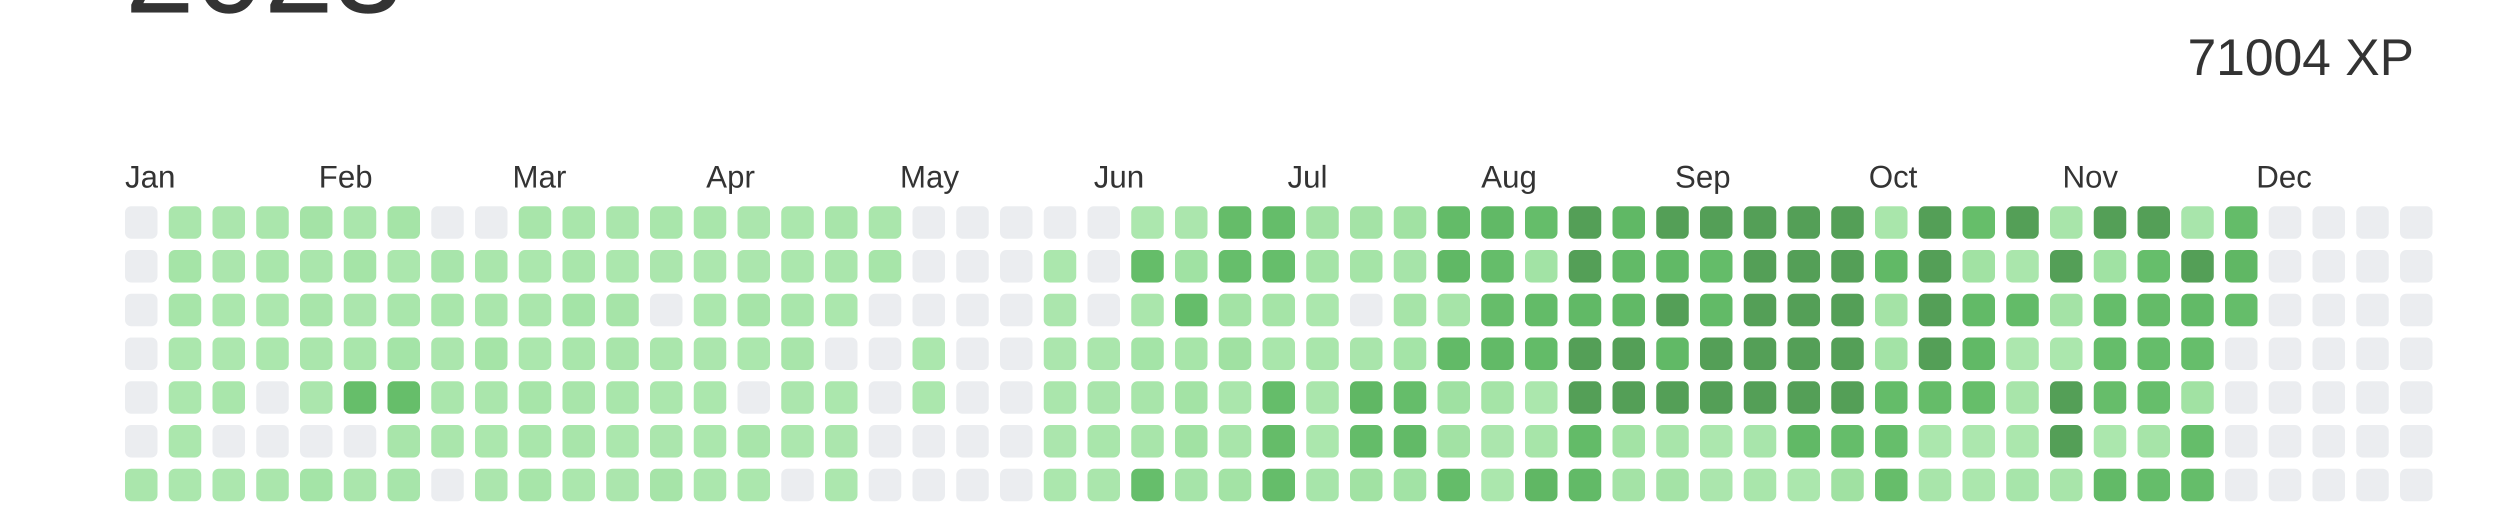
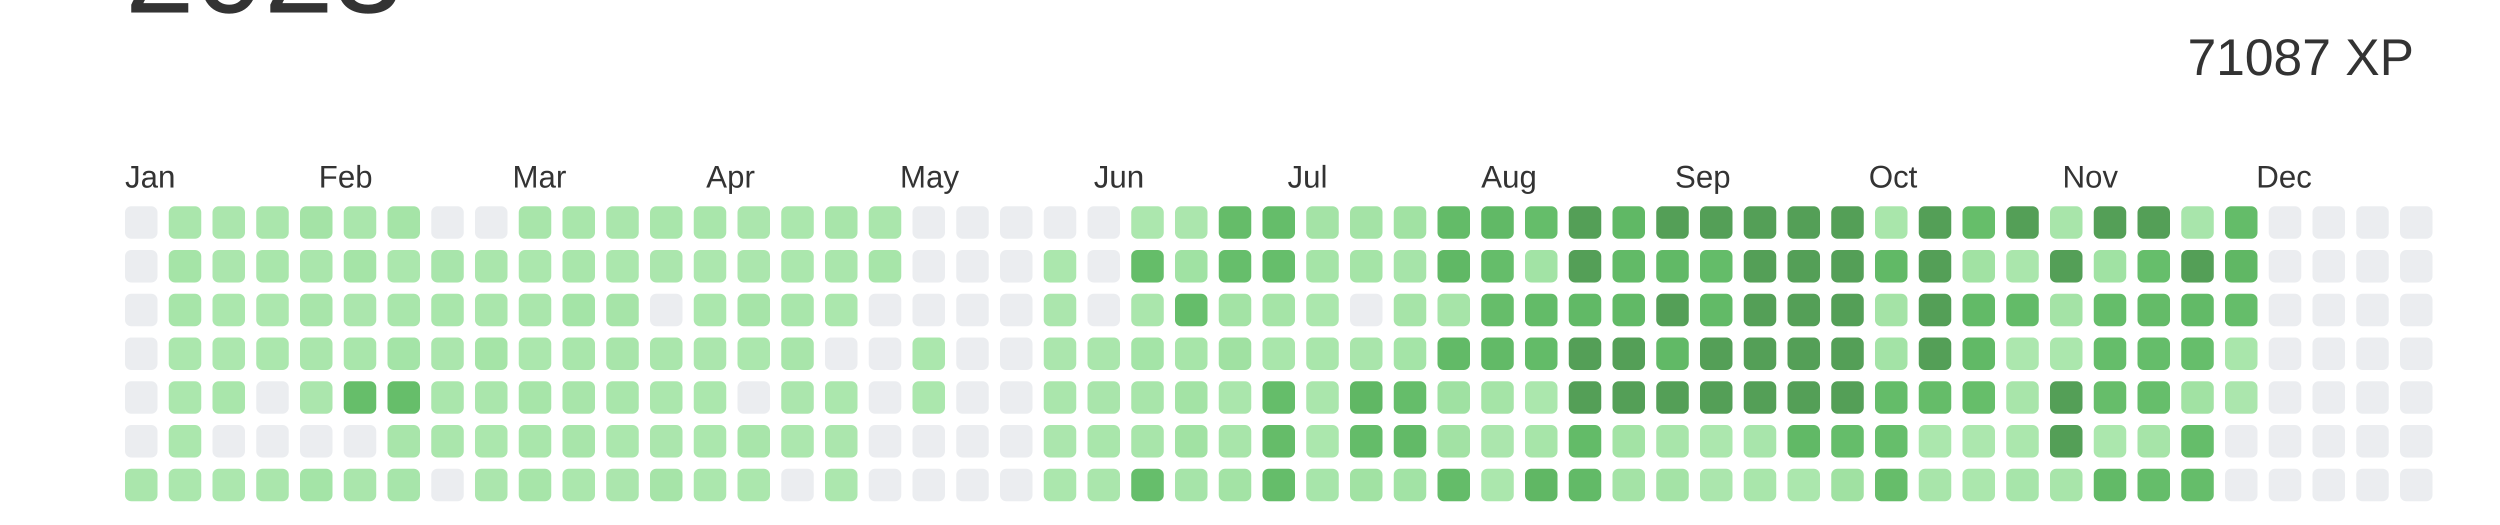
<svg xmlns="http://www.w3.org/2000/svg" baseProfile="full" height="42mm" version="1.1" viewBox="0,0,200,42" width="200mm">
  <defs />
  <rect fill="#ffffff" height="42" width="200" x="0" y="0" />
  <text alignment-baseline="hanging" fill="#333333" style="font-size:10.0px; font-family:Arial;" x="10" y="1">2023</text>
-   <text alignment-baseline="hanging" fill="#333333" style="font-size:4.125px; font-family:Arial;" x="175" y="6">71004 XP</text>
+   <text alignment-baseline="hanging" fill="#333333" style="font-size:4.125px; font-family:Arial;" x="175" y="6">71087 XP</text>
  <text fill="#333333" style="font-size:2.5px; font-family:Arial" x="10.0" y="15">Jan</text>
  <text fill="#333333" style="font-size:2.5px; font-family:Arial" x="25.5" y="15">Feb</text>
  <text fill="#333333" style="font-size:2.5px; font-family:Arial" x="41.0" y="15">Mar</text>
  <text fill="#333333" style="font-size:2.5px; font-family:Arial" x="56.5" y="15">Apr</text>
  <text fill="#333333" style="font-size:2.5px; font-family:Arial" x="72.0" y="15">May</text>
  <text fill="#333333" style="font-size:2.5px; font-family:Arial" x="87.5" y="15">Jun</text>
  <text fill="#333333" style="font-size:2.5px; font-family:Arial" x="103.0" y="15">Jul</text>
  <text fill="#333333" style="font-size:2.5px; font-family:Arial" x="118.5" y="15">Aug</text>
  <text fill="#333333" style="font-size:2.5px; font-family:Arial" x="134.0" y="15">Sep</text>
  <text fill="#333333" style="font-size:2.5px; font-family:Arial" x="149.5" y="15">Oct</text>
  <text fill="#333333" style="font-size:2.5px; font-family:Arial" x="165.0" y="15">Nov</text>
  <text fill="#333333" style="font-size:2.5px; font-family:Arial" x="180.5" y="15">Dec</text>
  <rect fill="#EBEDF0" height="2.6" rx="0.5" ry="0.5" width="2.6" x="10.0" y="16.5" />
  <rect fill="#EBEDF0" height="2.6" rx="0.5" ry="0.5" width="2.6" x="10.0" y="20.0" />
  <rect fill="#EBEDF0" height="2.6" rx="0.5" ry="0.5" width="2.6" x="10.0" y="23.5" />
  <rect fill="#EBEDF0" height="2.6" rx="0.5" ry="0.5" width="2.6" x="10.0" y="27.0" />
  <rect fill="#EBEDF0" height="2.6" rx="0.5" ry="0.5" width="2.6" x="10.0" y="30.5" />
  <rect fill="#EBEDF0" height="2.6" rx="0.5" ry="0.5" width="2.6" x="10.0" y="34.0" />
  <rect fill="#aae6ac" height="2.6" rx="0.5" ry="0.5" width="2.6" x="10.0" y="37.5" />
  <rect fill="#aae6ac" height="2.6" rx="0.5" ry="0.5" width="2.6" x="13.5" y="16.5" />
  <rect fill="#a5e4a7" height="2.6" rx="0.5" ry="0.5" width="2.6" x="13.5" y="20.0" />
  <rect fill="#a7e5a9" height="2.6" rx="0.5" ry="0.5" width="2.6" x="13.5" y="23.5" />
  <rect fill="#abe7ad" height="2.6" rx="0.5" ry="0.5" width="2.6" x="13.5" y="27.0" />
  <rect fill="#abe7ad" height="2.6" rx="0.5" ry="0.5" width="2.6" x="13.5" y="30.5" />
  <rect fill="#abe7ad" height="2.6" rx="0.5" ry="0.5" width="2.6" x="13.5" y="34.0" />
  <rect fill="#abe7ad" height="2.6" rx="0.5" ry="0.5" width="2.6" x="13.5" y="37.5" />
  <rect fill="#abe6ad" height="2.6" rx="0.5" ry="0.5" width="2.6" x="17.0" y="16.5" />
  <rect fill="#abe6ad" height="2.6" rx="0.5" ry="0.5" width="2.6" x="17.0" y="20.0" />
  <rect fill="#abe7ad" height="2.6" rx="0.5" ry="0.5" width="2.6" x="17.0" y="23.5" />
  <rect fill="#ace7ae" height="2.6" rx="0.5" ry="0.5" width="2.6" x="17.0" y="27.0" />
  <rect fill="#a9e6ab" height="2.6" rx="0.5" ry="0.5" width="2.6" x="17.0" y="30.5" />
  <rect fill="#EBEDF0" height="2.6" rx="0.5" ry="0.5" width="2.6" x="17.0" y="34.0" />
  <rect fill="#ace7ae" height="2.6" rx="0.5" ry="0.5" width="2.6" x="17.0" y="37.5" />
  <rect fill="#aae6ac" height="2.6" rx="0.5" ry="0.5" width="2.6" x="20.5" y="16.5" />
  <rect fill="#a9e6ab" height="2.6" rx="0.5" ry="0.5" width="2.6" x="20.5" y="20.0" />
  <rect fill="#ace7ae" height="2.6" rx="0.5" ry="0.5" width="2.6" x="20.5" y="23.5" />
  <rect fill="#abe7ad" height="2.6" rx="0.5" ry="0.5" width="2.6" x="20.5" y="27.0" />
  <rect fill="#EBEDF0" height="2.6" rx="0.5" ry="0.5" width="2.6" x="20.5" y="30.5" />
  <rect fill="#EBEDF0" height="2.6" rx="0.5" ry="0.5" width="2.6" x="20.5" y="34.0" />
  <rect fill="#aae6ac" height="2.6" rx="0.5" ry="0.5" width="2.6" x="20.5" y="37.5" />
  <rect fill="#a4e3a6" height="2.6" rx="0.5" ry="0.5" width="2.6" x="24.0" y="16.5" />
  <rect fill="#aae6ac" height="2.6" rx="0.5" ry="0.5" width="2.6" x="24.0" y="20.0" />
  <rect fill="#a8e5aa" height="2.6" rx="0.5" ry="0.5" width="2.6" x="24.0" y="23.5" />
  <rect fill="#aae6ac" height="2.6" rx="0.5" ry="0.5" width="2.6" x="24.0" y="27.0" />
  <rect fill="#abe6ad" height="2.6" rx="0.5" ry="0.5" width="2.6" x="24.0" y="30.5" />
  <rect fill="#EBEDF0" height="2.6" rx="0.5" ry="0.5" width="2.6" x="24.0" y="34.0" />
  <rect fill="#a4e4a7" height="2.6" rx="0.5" ry="0.5" width="2.6" x="24.0" y="37.5" />
  <rect fill="#aae6ac" height="2.6" rx="0.5" ry="0.5" width="2.6" x="27.5" y="16.5" />
  <rect fill="#a5e4a7" height="2.6" rx="0.5" ry="0.5" width="2.6" x="27.5" y="20.0" />
  <rect fill="#abe6ad" height="2.6" rx="0.5" ry="0.5" width="2.6" x="27.5" y="23.5" />
  <rect fill="#a9e6ab" height="2.6" rx="0.5" ry="0.5" width="2.6" x="27.5" y="27.0" />
  <rect fill="#66be6a" height="2.6" rx="0.5" ry="0.5" width="2.6" x="27.5" y="30.5" />
  <rect fill="#EBEDF0" height="2.6" rx="0.5" ry="0.5" width="2.6" x="27.5" y="34.0" />
  <rect fill="#aae6ac" height="2.6" rx="0.5" ry="0.5" width="2.6" x="27.5" y="37.5" />
  <rect fill="#a5e4a7" height="2.6" rx="0.5" ry="0.5" width="2.6" x="31.0" y="16.5" />
  <rect fill="#abe7ad" height="2.6" rx="0.5" ry="0.5" width="2.6" x="31.0" y="20.0" />
  <rect fill="#a9e6ab" height="2.6" rx="0.5" ry="0.5" width="2.6" x="31.0" y="23.5" />
  <rect fill="#a4e4a7" height="2.6" rx="0.5" ry="0.5" width="2.6" x="31.0" y="27.0" />
  <rect fill="#66be6a" height="2.6" rx="0.5" ry="0.5" width="2.6" x="31.0" y="30.5" />
  <rect fill="#a8e5aa" height="2.6" rx="0.5" ry="0.5" width="2.6" x="31.0" y="34.0" />
  <rect fill="#a7e5aa" height="2.6" rx="0.5" ry="0.5" width="2.6" x="31.0" y="37.5" />
  <rect fill="#EBEDF0" height="2.6" rx="0.5" ry="0.5" width="2.6" x="34.5" y="16.5" />
  <rect fill="#a8e5ab" height="2.6" rx="0.5" ry="0.5" width="2.6" x="34.5" y="20.0" />
  <rect fill="#a9e6ab" height="2.6" rx="0.5" ry="0.5" width="2.6" x="34.5" y="23.5" />
  <rect fill="#abe6ad" height="2.6" rx="0.5" ry="0.5" width="2.6" x="34.5" y="27.0" />
  <rect fill="#aae6ac" height="2.6" rx="0.5" ry="0.5" width="2.6" x="34.5" y="30.5" />
  <rect fill="#aae6ac" height="2.6" rx="0.5" ry="0.5" width="2.6" x="34.5" y="34.0" />
  <rect fill="#EBEDF0" height="2.6" rx="0.5" ry="0.5" width="2.6" x="34.5" y="37.5" />
  <rect fill="#EBEDF0" height="2.6" rx="0.5" ry="0.5" width="2.6" x="38.0" y="16.5" />
  <rect fill="#aae6ac" height="2.6" rx="0.5" ry="0.5" width="2.6" x="38.0" y="20.0" />
  <rect fill="#aae6ac" height="2.6" rx="0.5" ry="0.5" width="2.6" x="38.0" y="23.5" />
  <rect fill="#a5e4a7" height="2.6" rx="0.5" ry="0.5" width="2.6" x="38.0" y="27.0" />
  <rect fill="#aae6ac" height="2.6" rx="0.5" ry="0.5" width="2.6" x="38.0" y="30.5" />
  <rect fill="#abe7ad" height="2.6" rx="0.5" ry="0.5" width="2.6" x="38.0" y="34.0" />
  <rect fill="#abe6ad" height="2.6" rx="0.5" ry="0.5" width="2.6" x="38.0" y="37.5" />
  <rect fill="#a8e5aa" height="2.6" rx="0.5" ry="0.5" width="2.6" x="41.5" y="16.5" />
  <rect fill="#abe7ad" height="2.6" rx="0.5" ry="0.5" width="2.6" x="41.5" y="20.0" />
  <rect fill="#aae6ac" height="2.6" rx="0.5" ry="0.5" width="2.6" x="41.5" y="23.5" />
  <rect fill="#abe7ad" height="2.6" rx="0.5" ry="0.5" width="2.6" x="41.5" y="27.0" />
  <rect fill="#a7e5a9" height="2.6" rx="0.5" ry="0.5" width="2.6" x="41.5" y="30.5" />
  <rect fill="#a9e6ab" height="2.6" rx="0.5" ry="0.5" width="2.6" x="41.5" y="34.0" />
  <rect fill="#a7e5a9" height="2.6" rx="0.5" ry="0.5" width="2.6" x="41.5" y="37.5" />
  <rect fill="#a9e6ab" height="2.6" rx="0.5" ry="0.5" width="2.6" x="45.0" y="16.5" />
  <rect fill="#a9e6ab" height="2.6" rx="0.5" ry="0.5" width="2.6" x="45.0" y="20.0" />
  <rect fill="#a4e4a7" height="2.6" rx="0.5" ry="0.5" width="2.6" x="45.0" y="23.5" />
  <rect fill="#a9e6ab" height="2.6" rx="0.5" ry="0.5" width="2.6" x="45.0" y="27.0" />
  <rect fill="#a8e5aa" height="2.6" rx="0.5" ry="0.5" width="2.6" x="45.0" y="30.5" />
  <rect fill="#a8e5aa" height="2.6" rx="0.5" ry="0.5" width="2.6" x="45.0" y="34.0" />
  <rect fill="#abe7ad" height="2.6" rx="0.5" ry="0.5" width="2.6" x="45.0" y="37.5" />
  <rect fill="#aae6ac" height="2.6" rx="0.5" ry="0.5" width="2.6" x="48.5" y="16.5" />
  <rect fill="#abe7ad" height="2.6" rx="0.5" ry="0.5" width="2.6" x="48.5" y="20.0" />
  <rect fill="#a6e4a8" height="2.6" rx="0.5" ry="0.5" width="2.6" x="48.5" y="23.5" />
  <rect fill="#a8e5aa" height="2.6" rx="0.5" ry="0.5" width="2.6" x="48.5" y="27.0" />
  <rect fill="#a9e6ab" height="2.6" rx="0.5" ry="0.5" width="2.6" x="48.5" y="30.5" />
  <rect fill="#abe7ad" height="2.6" rx="0.5" ry="0.5" width="2.6" x="48.5" y="34.0" />
  <rect fill="#abe6ad" height="2.6" rx="0.5" ry="0.5" width="2.6" x="48.5" y="37.5" />
  <rect fill="#a9e6ab" height="2.6" rx="0.5" ry="0.5" width="2.6" x="52.0" y="16.5" />
  <rect fill="#abe6ad" height="2.6" rx="0.5" ry="0.5" width="2.6" x="52.0" y="20.0" />
  <rect fill="#EBEDF0" height="2.6" rx="0.5" ry="0.5" width="2.6" x="52.0" y="23.5" />
  <rect fill="#aae6ac" height="2.6" rx="0.5" ry="0.5" width="2.6" x="52.0" y="27.0" />
  <rect fill="#abe7ad" height="2.6" rx="0.5" ry="0.5" width="2.6" x="52.0" y="30.5" />
  <rect fill="#abe6ad" height="2.6" rx="0.5" ry="0.5" width="2.6" x="52.0" y="34.0" />
  <rect fill="#a6e4a8" height="2.6" rx="0.5" ry="0.5" width="2.6" x="52.0" y="37.5" />
  <rect fill="#a9e6ab" height="2.6" rx="0.5" ry="0.5" width="2.6" x="55.5" y="16.5" />
  <rect fill="#ace7ae" height="2.6" rx="0.5" ry="0.5" width="2.6" x="55.5" y="20.0" />
  <rect fill="#abe7ad" height="2.6" rx="0.5" ry="0.5" width="2.6" x="55.5" y="23.5" />
  <rect fill="#abe6ad" height="2.6" rx="0.5" ry="0.5" width="2.6" x="55.5" y="27.0" />
  <rect fill="#abe7ad" height="2.6" rx="0.5" ry="0.5" width="2.6" x="55.5" y="30.5" />
  <rect fill="#abe7ad" height="2.6" rx="0.5" ry="0.5" width="2.6" x="55.5" y="34.0" />
  <rect fill="#abe7ad" height="2.6" rx="0.5" ry="0.5" width="2.6" x="55.5" y="37.5" />
  <rect fill="#abe6ad" height="2.6" rx="0.5" ry="0.5" width="2.6" x="59.0" y="16.5" />
  <rect fill="#abe6ad" height="2.6" rx="0.5" ry="0.5" width="2.6" x="59.0" y="20.0" />
  <rect fill="#a6e4a8" height="2.6" rx="0.5" ry="0.5" width="2.6" x="59.0" y="23.5" />
  <rect fill="#abe7ad" height="2.6" rx="0.5" ry="0.5" width="2.6" x="59.0" y="27.0" />
  <rect fill="#EBEDF0" height="2.6" rx="0.5" ry="0.5" width="2.6" x="59.0" y="30.5" />
  <rect fill="#a8e5aa" height="2.6" rx="0.5" ry="0.5" width="2.6" x="59.0" y="34.0" />
  <rect fill="#abe7ad" height="2.6" rx="0.5" ry="0.5" width="2.6" x="59.0" y="37.5" />
  <rect fill="#abe7ad" height="2.6" rx="0.5" ry="0.5" width="2.6" x="62.5" y="16.5" />
  <rect fill="#abe7ad" height="2.6" rx="0.5" ry="0.5" width="2.6" x="62.5" y="20.0" />
  <rect fill="#a9e6ab" height="2.6" rx="0.5" ry="0.5" width="2.6" x="62.5" y="23.5" />
  <rect fill="#a8e5aa" height="2.6" rx="0.5" ry="0.5" width="2.6" x="62.5" y="27.0" />
  <rect fill="#abe6ad" height="2.6" rx="0.5" ry="0.5" width="2.6" x="62.5" y="30.5" />
  <rect fill="#ace7ae" height="2.6" rx="0.5" ry="0.5" width="2.6" x="62.5" y="34.0" />
  <rect fill="#EBEDF0" height="2.6" rx="0.5" ry="0.5" width="2.6" x="62.5" y="37.5" />
  <rect fill="#a8e5aa" height="2.6" rx="0.5" ry="0.5" width="2.6" x="66.0" y="16.5" />
  <rect fill="#aae6ac" height="2.6" rx="0.5" ry="0.5" width="2.6" x="66.0" y="20.0" />
  <rect fill="#abe7ad" height="2.6" rx="0.5" ry="0.5" width="2.6" x="66.0" y="23.5" />
  <rect fill="#EBEDF0" height="2.6" rx="0.5" ry="0.5" width="2.6" x="66.0" y="27.0" />
  <rect fill="#abe7ad" height="2.6" rx="0.5" ry="0.5" width="2.6" x="66.0" y="30.5" />
  <rect fill="#abe6ad" height="2.6" rx="0.5" ry="0.5" width="2.6" x="66.0" y="34.0" />
  <rect fill="#ace7ae" height="2.6" rx="0.5" ry="0.5" width="2.6" x="66.0" y="37.5" />
  <rect fill="#aae6ac" height="2.6" rx="0.5" ry="0.5" width="2.6" x="69.5" y="16.5" />
  <rect fill="#a7e5a9" height="2.6" rx="0.5" ry="0.5" width="2.6" x="69.5" y="20.0" />
  <rect fill="#EBEDF0" height="2.6" rx="0.5" ry="0.5" width="2.6" x="69.5" y="23.5" />
  <rect fill="#EBEDF0" height="2.6" rx="0.5" ry="0.5" width="2.6" x="69.5" y="27.0" />
  <rect fill="#EBEDF0" height="2.6" rx="0.5" ry="0.5" width="2.6" x="69.5" y="30.5" />
  <rect fill="#EBEDF0" height="2.6" rx="0.5" ry="0.5" width="2.6" x="69.5" y="34.0" />
  <rect fill="#EBEDF0" height="2.6" rx="0.5" ry="0.5" width="2.6" x="69.5" y="37.5" />
  <rect fill="#EBEDF0" height="2.6" rx="0.5" ry="0.5" width="2.6" x="73.0" y="16.5" />
  <rect fill="#EBEDF0" height="2.6" rx="0.5" ry="0.5" width="2.6" x="73.0" y="20.0" />
  <rect fill="#EBEDF0" height="2.6" rx="0.5" ry="0.5" width="2.6" x="73.0" y="23.5" />
  <rect fill="#abe7ad" height="2.6" rx="0.5" ry="0.5" width="2.6" x="73.0" y="27.0" />
  <rect fill="#abe7ad" height="2.6" rx="0.5" ry="0.5" width="2.6" x="73.0" y="30.5" />
  <rect fill="#EBEDF0" height="2.6" rx="0.5" ry="0.5" width="2.6" x="73.0" y="34.0" />
  <rect fill="#EBEDF0" height="2.6" rx="0.5" ry="0.5" width="2.6" x="73.0" y="37.5" />
  <rect fill="#EBEDF0" height="2.6" rx="0.5" ry="0.5" width="2.6" x="76.5" y="16.5" />
  <rect fill="#EBEDF0" height="2.6" rx="0.5" ry="0.5" width="2.6" x="76.5" y="20.0" />
  <rect fill="#EBEDF0" height="2.6" rx="0.5" ry="0.5" width="2.6" x="76.5" y="23.5" />
  <rect fill="#EBEDF0" height="2.6" rx="0.5" ry="0.5" width="2.6" x="76.5" y="27.0" />
  <rect fill="#EBEDF0" height="2.6" rx="0.5" ry="0.5" width="2.6" x="76.5" y="30.5" />
  <rect fill="#EBEDF0" height="2.6" rx="0.5" ry="0.5" width="2.6" x="76.5" y="34.0" />
  <rect fill="#EBEDF0" height="2.6" rx="0.5" ry="0.5" width="2.6" x="76.5" y="37.5" />
  <rect fill="#EBEDF0" height="2.6" rx="0.5" ry="0.5" width="2.6" x="80.0" y="16.5" />
  <rect fill="#EBEDF0" height="2.6" rx="0.5" ry="0.5" width="2.6" x="80.0" y="20.0" />
  <rect fill="#EBEDF0" height="2.6" rx="0.5" ry="0.5" width="2.6" x="80.0" y="23.5" />
  <rect fill="#EBEDF0" height="2.6" rx="0.5" ry="0.5" width="2.6" x="80.0" y="27.0" />
  <rect fill="#EBEDF0" height="2.6" rx="0.5" ry="0.5" width="2.6" x="80.0" y="30.5" />
  <rect fill="#EBEDF0" height="2.6" rx="0.5" ry="0.5" width="2.6" x="80.0" y="34.0" />
  <rect fill="#EBEDF0" height="2.6" rx="0.5" ry="0.5" width="2.6" x="80.0" y="37.5" />
  <rect fill="#EBEDF0" height="2.6" rx="0.5" ry="0.5" width="2.6" x="83.5" y="16.5" />
  <rect fill="#abe7ad" height="2.6" rx="0.5" ry="0.5" width="2.6" x="83.5" y="20.0" />
  <rect fill="#abe6ad" height="2.6" rx="0.5" ry="0.5" width="2.6" x="83.5" y="23.5" />
  <rect fill="#abe6ad" height="2.6" rx="0.5" ry="0.5" width="2.6" x="83.5" y="27.0" />
  <rect fill="#aae6ac" height="2.6" rx="0.5" ry="0.5" width="2.6" x="83.5" y="30.5" />
  <rect fill="#abe6ad" height="2.6" rx="0.5" ry="0.5" width="2.6" x="83.5" y="34.0" />
  <rect fill="#abe7ad" height="2.6" rx="0.5" ry="0.5" width="2.6" x="83.5" y="37.5" />
  <rect fill="#EBEDF0" height="2.6" rx="0.5" ry="0.5" width="2.6" x="87.0" y="16.5" />
  <rect fill="#EBEDF0" height="2.6" rx="0.5" ry="0.5" width="2.6" x="87.0" y="20.0" />
  <rect fill="#EBEDF0" height="2.6" rx="0.5" ry="0.5" width="2.6" x="87.0" y="23.5" />
  <rect fill="#aae6ac" height="2.6" rx="0.5" ry="0.5" width="2.6" x="87.0" y="27.0" />
  <rect fill="#a9e5ab" height="2.6" rx="0.5" ry="0.5" width="2.6" x="87.0" y="30.5" />
  <rect fill="#a9e6ab" height="2.6" rx="0.5" ry="0.5" width="2.6" x="87.0" y="34.0" />
  <rect fill="#aae6ac" height="2.6" rx="0.5" ry="0.5" width="2.6" x="87.0" y="37.5" />
  <rect fill="#ace7ae" height="2.6" rx="0.5" ry="0.5" width="2.6" x="90.5" y="16.5" />
  <rect fill="#65bd69" height="2.6" rx="0.5" ry="0.5" width="2.6" x="90.5" y="20.0" />
  <rect fill="#aae6ac" height="2.6" rx="0.5" ry="0.5" width="2.6" x="90.5" y="23.5" />
  <rect fill="#a4e4a7" height="2.6" rx="0.5" ry="0.5" width="2.6" x="90.5" y="27.0" />
  <rect fill="#a8e5aa" height="2.6" rx="0.5" ry="0.5" width="2.6" x="90.5" y="30.5" />
  <rect fill="#a8e5aa" height="2.6" rx="0.5" ry="0.5" width="2.6" x="90.5" y="34.0" />
  <rect fill="#66be6b" height="2.6" rx="0.5" ry="0.5" width="2.6" x="90.5" y="37.5" />
  <rect fill="#abe6ad" height="2.6" rx="0.5" ry="0.5" width="2.6" x="94.0" y="16.5" />
  <rect fill="#a0e2a3" height="2.6" rx="0.5" ry="0.5" width="2.6" x="94.0" y="20.0" />
  <rect fill="#65bd6a" height="2.6" rx="0.5" ry="0.5" width="2.6" x="94.0" y="23.5" />
  <rect fill="#a7e5a9" height="2.6" rx="0.5" ry="0.5" width="2.6" x="94.0" y="27.0" />
  <rect fill="#a3e3a5" height="2.6" rx="0.5" ry="0.5" width="2.6" x="94.0" y="30.5" />
  <rect fill="#a1e2a3" height="2.6" rx="0.5" ry="0.5" width="2.6" x="94.0" y="34.0" />
  <rect fill="#a6e4a9" height="2.6" rx="0.5" ry="0.5" width="2.6" x="94.0" y="37.5" />
  <rect fill="#65bc69" height="2.6" rx="0.5" ry="0.5" width="2.6" x="97.5" y="16.5" />
  <rect fill="#66be6b" height="2.6" rx="0.5" ry="0.5" width="2.6" x="97.5" y="20.0" />
  <rect fill="#a3e3a5" height="2.6" rx="0.5" ry="0.5" width="2.6" x="97.5" y="23.5" />
  <rect fill="#a0e1a2" height="2.6" rx="0.5" ry="0.5" width="2.6" x="97.5" y="27.0" />
  <rect fill="#aae6ac" height="2.6" rx="0.5" ry="0.5" width="2.6" x="97.5" y="30.5" />
  <rect fill="#a8e5aa" height="2.6" rx="0.5" ry="0.5" width="2.6" x="97.5" y="34.0" />
  <rect fill="#a3e3a5" height="2.6" rx="0.5" ry="0.5" width="2.6" x="97.5" y="37.5" />
  <rect fill="#65bd6a" height="2.6" rx="0.5" ry="0.5" width="2.6" x="101.0" y="16.5" />
  <rect fill="#66be6b" height="2.6" rx="0.5" ry="0.5" width="2.6" x="101.0" y="20.0" />
  <rect fill="#a5e4a7" height="2.6" rx="0.5" ry="0.5" width="2.6" x="101.0" y="23.5" />
  <rect fill="#a9e6ab" height="2.6" rx="0.5" ry="0.5" width="2.6" x="101.0" y="27.0" />
  <rect fill="#65bd6a" height="2.6" rx="0.5" ry="0.5" width="2.6" x="101.0" y="30.5" />
  <rect fill="#65bc69" height="2.6" rx="0.5" ry="0.5" width="2.6" x="101.0" y="34.0" />
  <rect fill="#65bd6a" height="2.6" rx="0.5" ry="0.5" width="2.6" x="101.0" y="37.5" />
  <rect fill="#a4e3a6" height="2.6" rx="0.5" ry="0.5" width="2.6" x="104.5" y="16.5" />
  <rect fill="#a5e4a7" height="2.6" rx="0.5" ry="0.5" width="2.6" x="104.5" y="20.0" />
  <rect fill="#abe7ad" height="2.6" rx="0.5" ry="0.5" width="2.6" x="104.5" y="23.5" />
  <rect fill="#a9e6ab" height="2.6" rx="0.5" ry="0.5" width="2.6" x="104.5" y="27.0" />
  <rect fill="#aae6ac" height="2.6" rx="0.5" ry="0.5" width="2.6" x="104.5" y="30.5" />
  <rect fill="#abe7ad" height="2.6" rx="0.5" ry="0.5" width="2.6" x="104.5" y="34.0" />
  <rect fill="#a7e5aa" height="2.6" rx="0.5" ry="0.5" width="2.6" x="104.5" y="37.5" />
  <rect fill="#a4e3a6" height="2.6" rx="0.5" ry="0.5" width="2.6" x="108.0" y="16.5" />
  <rect fill="#a5e4a7" height="2.6" rx="0.5" ry="0.5" width="2.6" x="108.0" y="20.0" />
  <rect fill="#EBEDF0" height="2.6" rx="0.5" ry="0.5" width="2.6" x="108.0" y="23.5" />
  <rect fill="#a9e5ab" height="2.6" rx="0.5" ry="0.5" width="2.6" x="108.0" y="27.0" />
  <rect fill="#60b764" height="2.6" rx="0.5" ry="0.5" width="2.6" x="108.0" y="30.5" />
  <rect fill="#64bc69" height="2.6" rx="0.5" ry="0.5" width="2.6" x="108.0" y="34.0" />
  <rect fill="#a1e2a3" height="2.6" rx="0.5" ry="0.5" width="2.6" x="108.0" y="37.5" />
  <rect fill="#a1e2a3" height="2.6" rx="0.5" ry="0.5" width="2.6" x="111.5" y="16.5" />
  <rect fill="#a6e4a9" height="2.6" rx="0.5" ry="0.5" width="2.6" x="111.5" y="20.0" />
  <rect fill="#a6e4a8" height="2.6" rx="0.5" ry="0.5" width="2.6" x="111.5" y="23.5" />
  <rect fill="#a4e4a7" height="2.6" rx="0.5" ry="0.5" width="2.6" x="111.5" y="27.0" />
  <rect fill="#65bd6a" height="2.6" rx="0.5" ry="0.5" width="2.6" x="111.5" y="30.5" />
  <rect fill="#62ba67" height="2.6" rx="0.5" ry="0.5" width="2.6" x="111.5" y="34.0" />
  <rect fill="#a2e3a5" height="2.6" rx="0.5" ry="0.5" width="2.6" x="111.5" y="37.5" />
  <rect fill="#63bb68" height="2.6" rx="0.5" ry="0.5" width="2.6" x="115.0" y="16.5" />
  <rect fill="#60b865" height="2.6" rx="0.5" ry="0.5" width="2.6" x="115.0" y="20.0" />
  <rect fill="#a6e4a8" height="2.6" rx="0.5" ry="0.5" width="2.6" x="115.0" y="23.5" />
  <rect fill="#62ba67" height="2.6" rx="0.5" ry="0.5" width="2.6" x="115.0" y="27.0" />
  <rect fill="#9fe1a2" height="2.6" rx="0.5" ry="0.5" width="2.6" x="115.0" y="30.5" />
  <rect fill="#a2e2a4" height="2.6" rx="0.5" ry="0.5" width="2.6" x="115.0" y="34.0" />
  <rect fill="#64bc69" height="2.6" rx="0.5" ry="0.5" width="2.6" x="115.0" y="37.5" />
  <rect fill="#61b966" height="2.6" rx="0.5" ry="0.5" width="2.6" x="118.5" y="16.5" />
  <rect fill="#65bd6a" height="2.6" rx="0.5" ry="0.5" width="2.6" x="118.5" y="20.0" />
  <rect fill="#66bd6a" height="2.6" rx="0.5" ry="0.5" width="2.6" x="118.5" y="23.5" />
  <rect fill="#62ba67" height="2.6" rx="0.5" ry="0.5" width="2.6" x="118.5" y="27.0" />
  <rect fill="#a5e4a7" height="2.6" rx="0.5" ry="0.5" width="2.6" x="118.5" y="30.5" />
  <rect fill="#abe6ad" height="2.6" rx="0.5" ry="0.5" width="2.6" x="118.5" y="34.0" />
  <rect fill="#abe7ad" height="2.6" rx="0.5" ry="0.5" width="2.6" x="118.5" y="37.5" />
  <rect fill="#65bd6a" height="2.6" rx="0.5" ry="0.5" width="2.6" x="122.0" y="16.5" />
  <rect fill="#a2e3a5" height="2.6" rx="0.5" ry="0.5" width="2.6" x="122.0" y="20.0" />
  <rect fill="#63bb68" height="2.6" rx="0.5" ry="0.5" width="2.6" x="122.0" y="23.5" />
  <rect fill="#63bb68" height="2.6" rx="0.5" ry="0.5" width="2.6" x="122.0" y="27.0" />
  <rect fill="#abe7ad" height="2.6" rx="0.5" ry="0.5" width="2.6" x="122.0" y="30.5" />
  <rect fill="#a7e5a9" height="2.6" rx="0.5" ry="0.5" width="2.6" x="122.0" y="34.0" />
  <rect fill="#60b764" height="2.6" rx="0.5" ry="0.5" width="2.6" x="122.0" y="37.5" />
  <rect fill="#549F57" height="2.6" rx="0.5" ry="0.5" width="2.6" x="125.5" y="16.5" />
  <rect fill="#549F57" height="2.6" rx="0.5" ry="0.5" width="2.6" x="125.5" y="20.0" />
  <rect fill="#61b966" height="2.6" rx="0.5" ry="0.5" width="2.6" x="125.5" y="23.5" />
  <rect fill="#549F57" height="2.6" rx="0.5" ry="0.5" width="2.6" x="125.5" y="27.0" />
  <rect fill="#549F57" height="2.6" rx="0.5" ry="0.5" width="2.6" x="125.5" y="30.5" />
  <rect fill="#63bb68" height="2.6" rx="0.5" ry="0.5" width="2.6" x="125.5" y="34.0" />
  <rect fill="#62ba67" height="2.6" rx="0.5" ry="0.5" width="2.6" x="125.5" y="37.5" />
  <rect fill="#60b865" height="2.6" rx="0.5" ry="0.5" width="2.6" x="129.0" y="16.5" />
  <rect fill="#62ba67" height="2.6" rx="0.5" ry="0.5" width="2.6" x="129.0" y="20.0" />
  <rect fill="#61b966" height="2.6" rx="0.5" ry="0.5" width="2.6" x="129.0" y="23.5" />
  <rect fill="#549F57" height="2.6" rx="0.5" ry="0.5" width="2.6" x="129.0" y="27.0" />
  <rect fill="#549F57" height="2.6" rx="0.5" ry="0.5" width="2.6" x="129.0" y="30.5" />
  <rect fill="#a3e3a5" height="2.6" rx="0.5" ry="0.5" width="2.6" x="129.0" y="34.0" />
  <rect fill="#a4e3a6" height="2.6" rx="0.5" ry="0.5" width="2.6" x="129.0" y="37.5" />
  <rect fill="#549F57" height="2.6" rx="0.5" ry="0.5" width="2.6" x="132.5" y="16.5" />
  <rect fill="#61b966" height="2.6" rx="0.5" ry="0.5" width="2.6" x="132.5" y="20.0" />
  <rect fill="#549F57" height="2.6" rx="0.5" ry="0.5" width="2.6" x="132.5" y="23.5" />
  <rect fill="#61b966" height="2.6" rx="0.5" ry="0.5" width="2.6" x="132.5" y="27.0" />
  <rect fill="#549F57" height="2.6" rx="0.5" ry="0.5" width="2.6" x="132.5" y="30.5" />
  <rect fill="#a8e5aa" height="2.6" rx="0.5" ry="0.5" width="2.6" x="132.5" y="34.0" />
  <rect fill="#a4e3a6" height="2.6" rx="0.5" ry="0.5" width="2.6" x="132.5" y="37.5" />
  <rect fill="#549F57" height="2.6" rx="0.5" ry="0.5" width="2.6" x="136.0" y="16.5" />
  <rect fill="#64bc69" height="2.6" rx="0.5" ry="0.5" width="2.6" x="136.0" y="20.0" />
  <rect fill="#62ba67" height="2.6" rx="0.5" ry="0.5" width="2.6" x="136.0" y="23.5" />
  <rect fill="#549F57" height="2.6" rx="0.5" ry="0.5" width="2.6" x="136.0" y="27.0" />
  <rect fill="#549F57" height="2.6" rx="0.5" ry="0.5" width="2.6" x="136.0" y="30.5" />
  <rect fill="#ace7ae" height="2.6" rx="0.5" ry="0.5" width="2.6" x="136.0" y="34.0" />
  <rect fill="#abe6ad" height="2.6" rx="0.5" ry="0.5" width="2.6" x="136.0" y="37.5" />
  <rect fill="#549F57" height="2.6" rx="0.5" ry="0.5" width="2.6" x="139.5" y="16.5" />
  <rect fill="#549F57" height="2.6" rx="0.5" ry="0.5" width="2.6" x="139.5" y="20.0" />
  <rect fill="#549F57" height="2.6" rx="0.5" ry="0.5" width="2.6" x="139.5" y="23.5" />
  <rect fill="#549F57" height="2.6" rx="0.5" ry="0.5" width="2.6" x="139.5" y="27.0" />
  <rect fill="#549F57" height="2.6" rx="0.5" ry="0.5" width="2.6" x="139.5" y="30.5" />
  <rect fill="#a8e5ab" height="2.6" rx="0.5" ry="0.5" width="2.6" x="139.5" y="34.0" />
  <rect fill="#a9e6ab" height="2.6" rx="0.5" ry="0.5" width="2.6" x="139.5" y="37.5" />
  <rect fill="#549F57" height="2.6" rx="0.5" ry="0.5" width="2.6" x="143.0" y="16.5" />
  <rect fill="#549F57" height="2.6" rx="0.5" ry="0.5" width="2.6" x="143.0" y="20.0" />
  <rect fill="#549F57" height="2.6" rx="0.5" ry="0.5" width="2.6" x="143.0" y="23.5" />
  <rect fill="#549F57" height="2.6" rx="0.5" ry="0.5" width="2.6" x="143.0" y="27.0" />
  <rect fill="#549F57" height="2.6" rx="0.5" ry="0.5" width="2.6" x="143.0" y="30.5" />
  <rect fill="#61b966" height="2.6" rx="0.5" ry="0.5" width="2.6" x="143.0" y="34.0" />
  <rect fill="#abe7ad" height="2.6" rx="0.5" ry="0.5" width="2.6" x="143.0" y="37.5" />
  <rect fill="#549F57" height="2.6" rx="0.5" ry="0.5" width="2.6" x="146.5" y="16.5" />
  <rect fill="#549F57" height="2.6" rx="0.5" ry="0.5" width="2.6" x="146.5" y="20.0" />
  <rect fill="#549F57" height="2.6" rx="0.5" ry="0.5" width="2.6" x="146.5" y="23.5" />
  <rect fill="#549F57" height="2.6" rx="0.5" ry="0.5" width="2.6" x="146.5" y="27.0" />
  <rect fill="#549F57" height="2.6" rx="0.5" ry="0.5" width="2.6" x="146.5" y="30.5" />
  <rect fill="#65bd6a" height="2.6" rx="0.5" ry="0.5" width="2.6" x="146.5" y="34.0" />
  <rect fill="#a0e1a2" height="2.6" rx="0.5" ry="0.5" width="2.6" x="146.5" y="37.5" />
  <rect fill="#a9e6ab" height="2.6" rx="0.5" ry="0.5" width="2.6" x="150.0" y="16.5" />
  <rect fill="#61b966" height="2.6" rx="0.5" ry="0.5" width="2.6" x="150.0" y="20.0" />
  <rect fill="#a4e3a6" height="2.6" rx="0.5" ry="0.5" width="2.6" x="150.0" y="23.5" />
  <rect fill="#a3e3a6" height="2.6" rx="0.5" ry="0.5" width="2.6" x="150.0" y="27.0" />
  <rect fill="#64bc69" height="2.6" rx="0.5" ry="0.5" width="2.6" x="150.0" y="30.5" />
  <rect fill="#66be6b" height="2.6" rx="0.5" ry="0.5" width="2.6" x="150.0" y="34.0" />
  <rect fill="#66bd6a" height="2.6" rx="0.5" ry="0.5" width="2.6" x="150.0" y="37.5" />
  <rect fill="#549F57" height="2.6" rx="0.5" ry="0.5" width="2.6" x="153.5" y="16.5" />
  <rect fill="#549F57" height="2.6" rx="0.5" ry="0.5" width="2.6" x="153.5" y="20.0" />
  <rect fill="#549F57" height="2.6" rx="0.5" ry="0.5" width="2.6" x="153.5" y="23.5" />
  <rect fill="#549F57" height="2.6" rx="0.5" ry="0.5" width="2.6" x="153.5" y="27.0" />
  <rect fill="#65bc69" height="2.6" rx="0.5" ry="0.5" width="2.6" x="153.5" y="30.5" />
  <rect fill="#abe7ad" height="2.6" rx="0.5" ry="0.5" width="2.6" x="153.5" y="34.0" />
  <rect fill="#a8e5aa" height="2.6" rx="0.5" ry="0.5" width="2.6" x="153.5" y="37.5" />
  <rect fill="#66be6a" height="2.6" rx="0.5" ry="0.5" width="2.6" x="157.0" y="16.5" />
  <rect fill="#a1e2a3" height="2.6" rx="0.5" ry="0.5" width="2.6" x="157.0" y="20.0" />
  <rect fill="#62ba67" height="2.6" rx="0.5" ry="0.5" width="2.6" x="157.0" y="23.5" />
  <rect fill="#61b966" height="2.6" rx="0.5" ry="0.5" width="2.6" x="157.0" y="27.0" />
  <rect fill="#66be6a" height="2.6" rx="0.5" ry="0.5" width="2.6" x="157.0" y="30.5" />
  <rect fill="#ace7ae" height="2.6" rx="0.5" ry="0.5" width="2.6" x="157.0" y="34.0" />
  <rect fill="#abe7ad" height="2.6" rx="0.5" ry="0.5" width="2.6" x="157.0" y="37.5" />
  <rect fill="#549F57" height="2.6" rx="0.5" ry="0.5" width="2.6" x="160.5" y="16.5" />
  <rect fill="#aae6ac" height="2.6" rx="0.5" ry="0.5" width="2.6" x="160.5" y="20.0" />
  <rect fill="#63bb68" height="2.6" rx="0.5" ry="0.5" width="2.6" x="160.5" y="23.5" />
  <rect fill="#ace7ae" height="2.6" rx="0.5" ry="0.5" width="2.6" x="160.5" y="27.0" />
  <rect fill="#a8e5aa" height="2.6" rx="0.5" ry="0.5" width="2.6" x="160.5" y="30.5" />
  <rect fill="#abe7ad" height="2.6" rx="0.5" ry="0.5" width="2.6" x="160.5" y="34.0" />
  <rect fill="#a7e5aa" height="2.6" rx="0.5" ry="0.5" width="2.6" x="160.5" y="37.5" />
  <rect fill="#a8e5aa" height="2.6" rx="0.5" ry="0.5" width="2.6" x="164.0" y="16.5" />
  <rect fill="#549F57" height="2.6" rx="0.5" ry="0.5" width="2.6" x="164.0" y="20.0" />
  <rect fill="#a4e3a6" height="2.6" rx="0.5" ry="0.5" width="2.6" x="164.0" y="23.5" />
  <rect fill="#abe7ad" height="2.6" rx="0.5" ry="0.5" width="2.6" x="164.0" y="27.0" />
  <rect fill="#549F57" height="2.6" rx="0.5" ry="0.5" width="2.6" x="164.0" y="30.5" />
  <rect fill="#549F57" height="2.6" rx="0.5" ry="0.5" width="2.6" x="164.0" y="34.0" />
  <rect fill="#a8e5aa" height="2.6" rx="0.5" ry="0.5" width="2.6" x="164.0" y="37.5" />
  <rect fill="#549F57" height="2.6" rx="0.5" ry="0.5" width="2.6" x="167.5" y="16.5" />
  <rect fill="#a0e2a3" height="2.6" rx="0.5" ry="0.5" width="2.6" x="167.5" y="20.0" />
  <rect fill="#65bd6a" height="2.6" rx="0.5" ry="0.5" width="2.6" x="167.5" y="23.5" />
  <rect fill="#65bd6a" height="2.6" rx="0.5" ry="0.5" width="2.6" x="167.5" y="27.0" />
  <rect fill="#66bd6a" height="2.6" rx="0.5" ry="0.5" width="2.6" x="167.5" y="30.5" />
  <rect fill="#abe7ad" height="2.6" rx="0.5" ry="0.5" width="2.6" x="167.5" y="34.0" />
  <rect fill="#62ba67" height="2.6" rx="0.5" ry="0.5" width="2.6" x="167.5" y="37.5" />
  <rect fill="#549F57" height="2.6" rx="0.5" ry="0.5" width="2.6" x="171.0" y="16.5" />
  <rect fill="#66be6b" height="2.6" rx="0.5" ry="0.5" width="2.6" x="171.0" y="20.0" />
  <rect fill="#64bb68" height="2.6" rx="0.5" ry="0.5" width="2.6" x="171.0" y="23.5" />
  <rect fill="#65bd6a" height="2.6" rx="0.5" ry="0.5" width="2.6" x="171.0" y="27.0" />
  <rect fill="#66be6b" height="2.6" rx="0.5" ry="0.5" width="2.6" x="171.0" y="30.5" />
  <rect fill="#a6e4a8" height="2.6" rx="0.5" ry="0.5" width="2.6" x="171.0" y="34.0" />
  <rect fill="#65bd6a" height="2.6" rx="0.5" ry="0.5" width="2.6" x="171.0" y="37.5" />
  <rect fill="#a8e5ab" height="2.6" rx="0.5" ry="0.5" width="2.6" x="174.5" y="16.5" />
  <rect fill="#549F57" height="2.6" rx="0.5" ry="0.5" width="2.6" x="174.5" y="20.0" />
  <rect fill="#62ba67" height="2.6" rx="0.5" ry="0.5" width="2.6" x="174.5" y="23.5" />
  <rect fill="#66be6b" height="2.6" rx="0.5" ry="0.5" width="2.6" x="174.5" y="27.0" />
  <rect fill="#a1e2a3" height="2.6" rx="0.5" ry="0.5" width="2.6" x="174.5" y="30.5" />
  <rect fill="#65bd6a" height="2.6" rx="0.5" ry="0.5" width="2.6" x="174.5" y="34.0" />
  <rect fill="#65bd6a" height="2.6" rx="0.5" ry="0.5" width="2.6" x="174.5" y="37.5" />
  <rect fill="#64bc69" height="2.6" rx="0.5" ry="0.5" width="2.6" x="178.0" y="16.5" />
  <rect fill="#60b764" height="2.6" rx="0.5" ry="0.5" width="2.6" x="178.0" y="20.0" />
  <rect fill="#65bd6a" height="2.6" rx="0.5" ry="0.5" width="2.6" x="178.0" y="23.5" />
-   <rect fill="#EBEDF0" height="2.6" rx="0.5" ry="0.5" width="2.6" x="178.0" y="27.0" />
-   <rect fill="#EBEDF0" height="2.6" rx="0.5" ry="0.5" width="2.6" x="178.0" y="30.5" />
+   <rect fill="#a9e6ab" height="2.6" rx="0.5" ry="0.5" width="2.6" x="178.0" y="27.0" />
+   <rect fill="#abe6ad" height="2.6" rx="0.5" ry="0.5" width="2.6" x="178.0" y="30.5" />
  <rect fill="#EBEDF0" height="2.6" rx="0.5" ry="0.5" width="2.6" x="178.0" y="34.0" />
  <rect fill="#EBEDF0" height="2.6" rx="0.5" ry="0.5" width="2.6" x="178.0" y="37.5" />
  <rect fill="#EBEDF0" height="2.6" rx="0.5" ry="0.5" width="2.6" x="181.5" y="16.5" />
  <rect fill="#EBEDF0" height="2.6" rx="0.5" ry="0.5" width="2.6" x="181.5" y="20.0" />
  <rect fill="#EBEDF0" height="2.6" rx="0.5" ry="0.5" width="2.6" x="181.5" y="23.5" />
  <rect fill="#EBEDF0" height="2.6" rx="0.5" ry="0.5" width="2.6" x="181.5" y="27.0" />
  <rect fill="#EBEDF0" height="2.6" rx="0.5" ry="0.5" width="2.6" x="181.5" y="30.5" />
  <rect fill="#EBEDF0" height="2.6" rx="0.5" ry="0.5" width="2.6" x="181.5" y="34.0" />
  <rect fill="#EBEDF0" height="2.6" rx="0.5" ry="0.5" width="2.6" x="181.5" y="37.5" />
  <rect fill="#EBEDF0" height="2.6" rx="0.5" ry="0.5" width="2.6" x="185.0" y="16.5" />
  <rect fill="#EBEDF0" height="2.6" rx="0.5" ry="0.5" width="2.6" x="185.0" y="20.0" />
  <rect fill="#EBEDF0" height="2.6" rx="0.5" ry="0.5" width="2.6" x="185.0" y="23.5" />
  <rect fill="#EBEDF0" height="2.6" rx="0.5" ry="0.5" width="2.6" x="185.0" y="27.0" />
  <rect fill="#EBEDF0" height="2.6" rx="0.5" ry="0.5" width="2.6" x="185.0" y="30.5" />
  <rect fill="#EBEDF0" height="2.6" rx="0.5" ry="0.5" width="2.6" x="185.0" y="34.0" />
  <rect fill="#EBEDF0" height="2.6" rx="0.5" ry="0.5" width="2.6" x="185.0" y="37.5" />
  <rect fill="#EBEDF0" height="2.6" rx="0.5" ry="0.5" width="2.6" x="188.5" y="16.5" />
  <rect fill="#EBEDF0" height="2.6" rx="0.5" ry="0.5" width="2.6" x="188.5" y="20.0" />
  <rect fill="#EBEDF0" height="2.6" rx="0.5" ry="0.5" width="2.6" x="188.5" y="23.5" />
  <rect fill="#EBEDF0" height="2.6" rx="0.5" ry="0.5" width="2.6" x="188.5" y="27.0" />
  <rect fill="#EBEDF0" height="2.6" rx="0.5" ry="0.5" width="2.6" x="188.5" y="30.5" />
  <rect fill="#EBEDF0" height="2.6" rx="0.5" ry="0.5" width="2.6" x="188.5" y="34.0" />
  <rect fill="#EBEDF0" height="2.6" rx="0.5" ry="0.5" width="2.6" x="188.5" y="37.5" />
  <rect fill="#EBEDF0" height="2.6" rx="0.5" ry="0.5" width="2.6" x="192.0" y="16.5" />
  <rect fill="#EBEDF0" height="2.6" rx="0.5" ry="0.5" width="2.6" x="192.0" y="20.0" />
  <rect fill="#EBEDF0" height="2.6" rx="0.5" ry="0.5" width="2.6" x="192.0" y="23.5" />
  <rect fill="#EBEDF0" height="2.6" rx="0.5" ry="0.5" width="2.6" x="192.0" y="27.0" />
  <rect fill="#EBEDF0" height="2.6" rx="0.5" ry="0.5" width="2.6" x="192.0" y="30.5" />
  <rect fill="#EBEDF0" height="2.6" rx="0.5" ry="0.5" width="2.6" x="192.0" y="34.0" />
  <rect fill="#EBEDF0" height="2.6" rx="0.5" ry="0.5" width="2.6" x="192.0" y="37.5" />
</svg>
